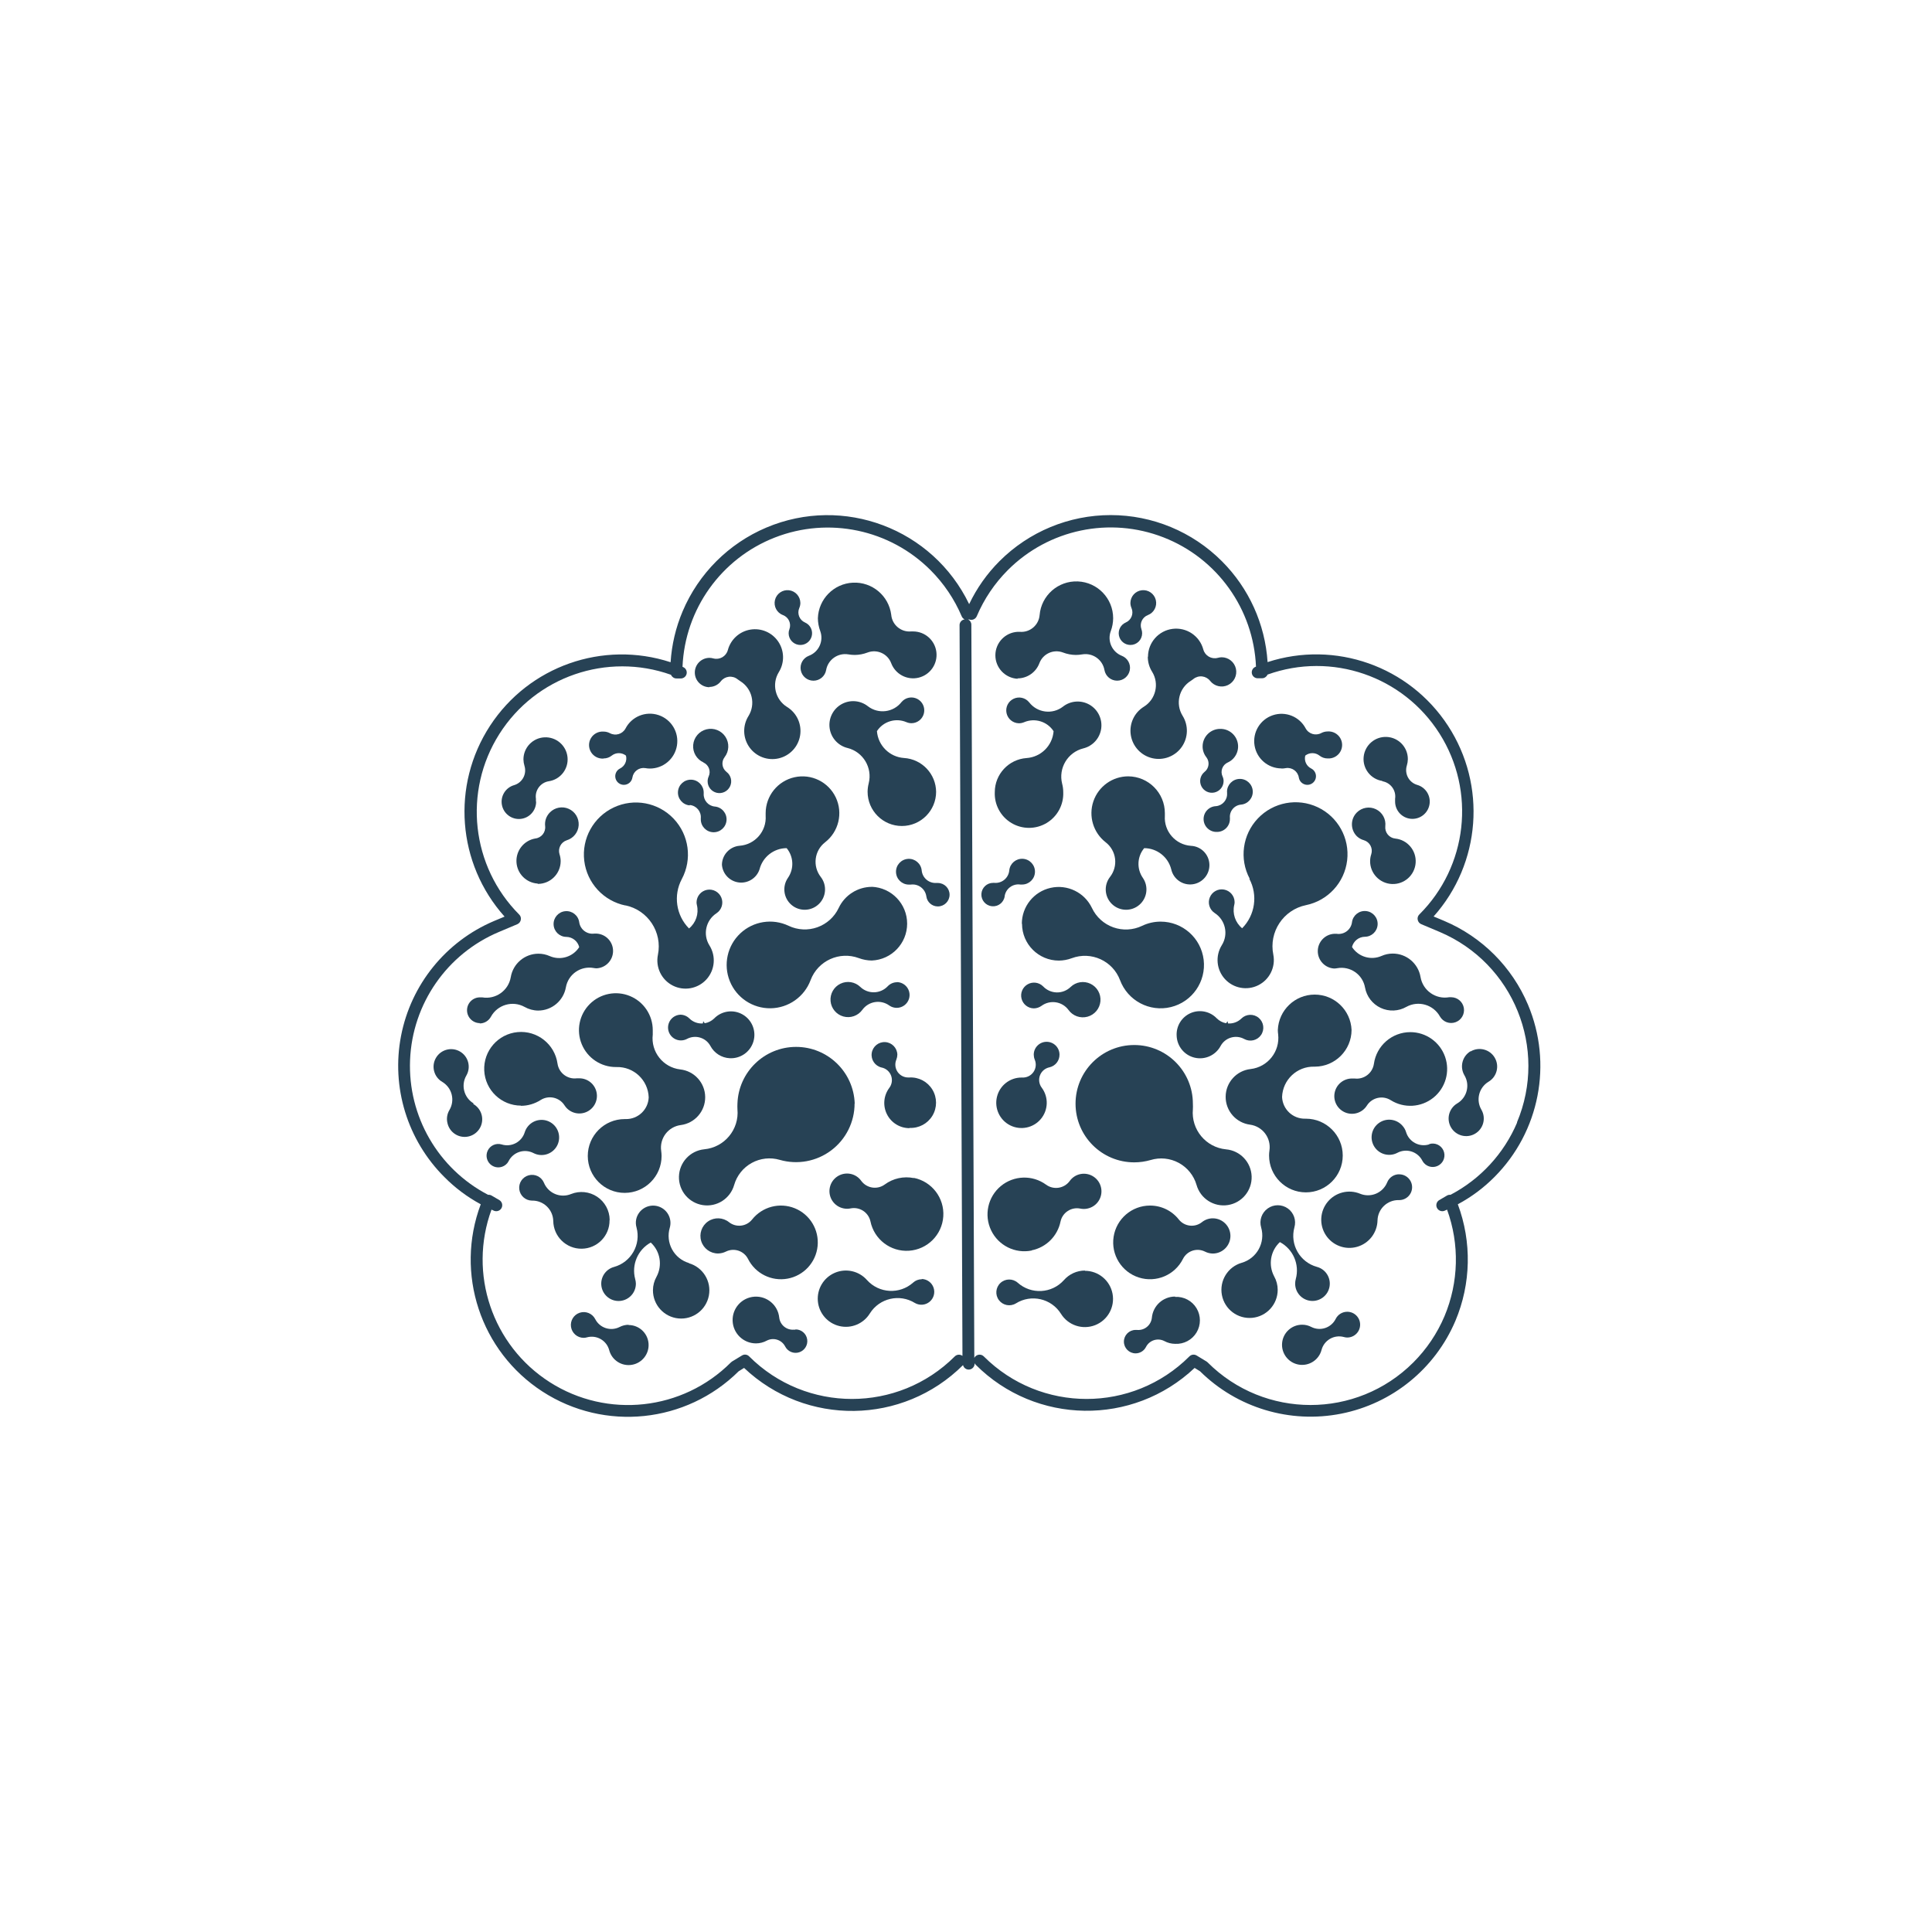
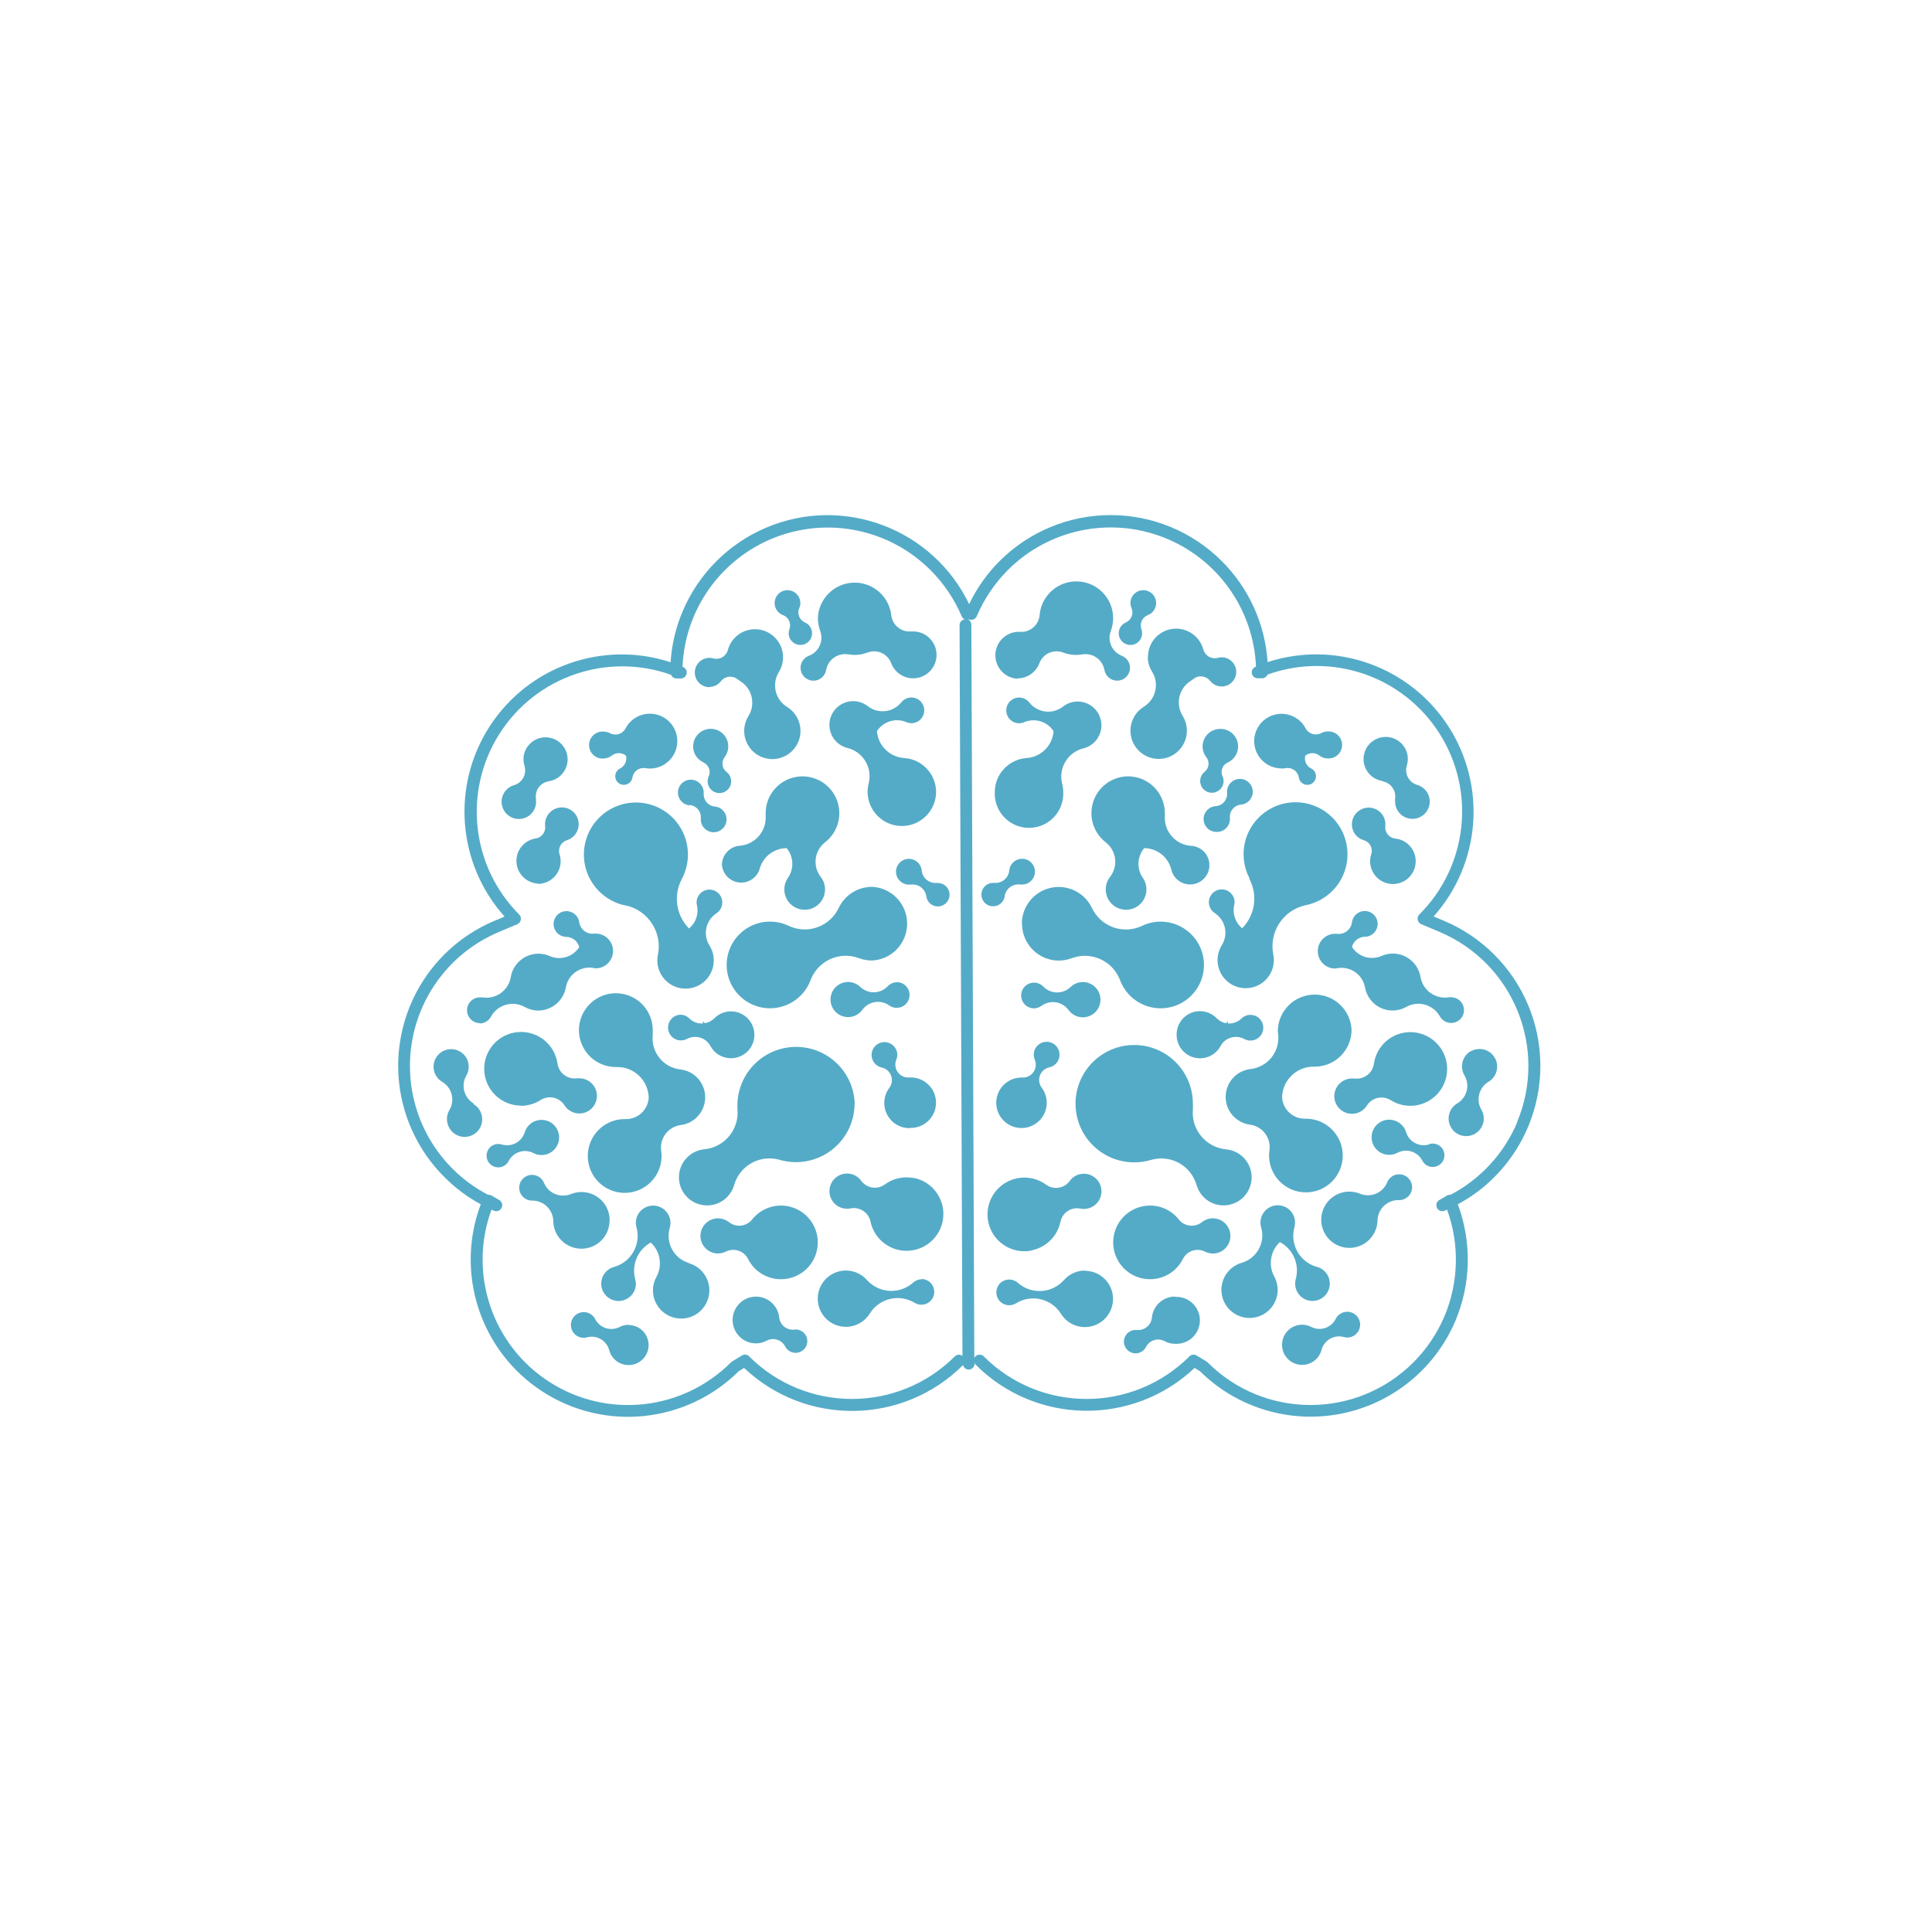
<svg xmlns="http://www.w3.org/2000/svg" id="Layer_1" data-name="Layer 1" viewBox="0 0 300 300">
  <defs>
-     <style>.cls-1{fill:#274255;}</style>
+     <style>.cls-1{fill:#54abc7;}</style>
  </defs>
  <path class="cls-1" d="M237.26,156a24.47,24.47,0,0,0-13-13l-1.65-.69a24.43,24.43,0,0,0-25.78-39.5,24.36,24.36,0,0,0-7.1-15.67,24.4,24.4,0,0,0-34.53,0,24.1,24.1,0,0,0-4.71,6.67A24.41,24.41,0,0,0,119,81.92a24.47,24.47,0,0,0-13,13,24.25,24.25,0,0,0-1.87,7.91,24.42,24.42,0,0,0-25.78,39.5l-1.65.69A24.41,24.41,0,0,0,69,182.77,23.88,23.88,0,0,0,74.65,187a24.42,24.42,0,0,0,40.05,25.93l.84-.52a24.4,24.4,0,0,0,34-.44.91.91,0,0,0,.88.7h0a.93.93,0,0,0,.92-.93v-.07a.91.91,0,0,0,.16.24,24.39,24.39,0,0,0,34,.5l.84.52A24.43,24.43,0,0,0,226,205.09a24.52,24.52,0,0,0,.37-18.09,23.88,23.88,0,0,0,5.68-4.23A24.44,24.44,0,0,0,237.26,156ZM149,97l.45,113.54a.91.91,0,0,0-1.19.08,22.59,22.59,0,0,1-31.93,0,.89.89,0,0,0-1.12-.14l-1.55.94a.75.75,0,0,0-.17.14,22.58,22.58,0,0,1-37.17-23.73l.42.19a.93.93,0,0,0,.83-1.65l-1.23-.72a.89.89,0,0,0-.55-.12,22.57,22.57,0,0,1,1.67-40.81l2.87-1.21a.92.92,0,0,0,.54-.68.89.89,0,0,0-.25-.82,22.59,22.59,0,0,1,23.57-37.23.77.77,0,0,0,.22.31.88.88,0,0,0,.68.26l.68,0a.92.92,0,0,0,.32-1.76l-.11-.05a22.57,22.57,0,0,1,38.52-15,22.68,22.68,0,0,1,4.84,7.18.92.92,0,0,0,.45.46A.91.91,0,0,0,149,97Zm86.58,77.3a22.65,22.65,0,0,1-10.35,11.23.89.89,0,0,0-.55.12l-1.23.72a.93.93,0,0,0,.83,1.65l.42-.19a22.69,22.69,0,0,1-.4,16.55,22.68,22.68,0,0,1-4.84,7.18,22.59,22.59,0,0,1-31.93,0,.75.75,0,0,0-.17-.14l-1.55-.94a.91.91,0,0,0-1.12.14,22.59,22.59,0,0,1-31.93,0,.92.92,0,0,0-1.3,0,.81.81,0,0,0-.17.24L150.83,97a.88.88,0,0,0-.52-.81l.19,0a.92.92,0,0,0,1.17-.5,22.68,22.68,0,0,1,4.84-7.18,22.58,22.58,0,0,1,38.52,15l-.11.05a.92.92,0,0,0,.32,1.76l.68,0a.88.88,0,0,0,.68-.26.77.77,0,0,0,.22-.31A22.58,22.58,0,0,1,220.39,142a.89.89,0,0,0-.25.82.92.92,0,0,0,.54.68l2.87,1.21a22.6,22.6,0,0,1,12,29.58Z" />
  <path class="cls-1" d="M228.35,163.23a2.74,2.74,0,0,0-.95,3.75,3.18,3.18,0,0,1-1.11,4.35,2.73,2.73,0,1,0,3.75,1,3.19,3.19,0,0,1,1.1-4.36,2.73,2.73,0,1,0-2.79-4.7Z" />
  <path class="cls-1" d="M221.92,177.7a2.86,2.86,0,0,1-3.58-1.89,2.54,2.54,0,0,0-.52-.95A2.73,2.73,0,1,0,217,179h0a2.85,2.85,0,0,1,3.86,1.23h0a2.26,2.26,0,0,0,.23.34,1.82,1.82,0,1,0,.85-2.92Z" />
  <path class="cls-1" d="M156,139.17h0a2.15,2.15,0,0,1,2.43-1.82h0a2.85,2.85,0,0,0,.29,0,2,2,0,1,0-2-2.2h0a2.14,2.14,0,0,1-2.33,1.94h0l-.17,0a1.82,1.82,0,1,0,1.79,2.07Z" />
  <path class="cls-1" d="M185.8,184l0,0a4.36,4.36,0,1,0,4.58-5.53l0,0a5.72,5.72,0,0,1-5.15-6.22h0a8.31,8.31,0,0,0,0-.87,9.11,9.11,0,1,0-9.1,9.11,9.21,9.21,0,0,0,2.53-.36h0A5.7,5.7,0,0,1,185.8,184Z" />
  <path class="cls-1" d="M158.7,143.44a5.72,5.72,0,0,0,5.72,5.72,5.84,5.84,0,0,0,2-.37h0a5.83,5.83,0,0,1,7.5,3.41h0a6.73,6.73,0,1,0,6.3-9.09,6.63,6.63,0,0,0-2.89.66h0a5.83,5.83,0,0,1-7.77-2.77h0a5.72,5.72,0,0,0-10.89,2.45Z" />
  <path class="cls-1" d="M160.2,194.15a5.73,5.73,0,0,0,4.48-4.48,2.61,2.61,0,0,1,3.07-2,2.67,2.67,0,0,0,1.09,0,2.73,2.73,0,1,0-1.08-5.36,2.69,2.69,0,0,0-1.66,1.08h0a2.63,2.63,0,0,1-3.66.57h0a5.72,5.72,0,1,0-2.24,10.22Z" />
  <path class="cls-1" d="M168.46,197.29a4.36,4.36,0,0,0-3.26,1.49v0a5.08,5.08,0,0,1-7.17.4h0a2,2,0,1,0-.28,3.21h0a5.08,5.08,0,0,1,7,1.62v0a4.37,4.37,0,1,0,3.71-6.68Z" />
  <path class="cls-1" d="M194,136.47h0a6.54,6.54,0,0,1-1.12,7.67,3.62,3.62,0,0,1-1.23-3.61h0a1.76,1.76,0,0,0,.06-.46,2,2,0,1,0-3.1,1.7h0a3.64,3.64,0,0,1,1.11,5h0a4.37,4.37,0,1,0,8,1.47,6.52,6.52,0,0,1,5.07-7.69,8.07,8.07,0,1,0-8.74-4.11Z" />
  <path class="cls-1" d="M219,160.27a5.71,5.71,0,0,0-5.66,4.92h0a2.69,2.69,0,0,1-3,2.28h0c-.13,0-.26,0-.39,0a2.74,2.74,0,1,0,2.3,4.2h0a2.69,2.69,0,0,1,3.71-.83h0A5.72,5.72,0,1,0,219,160.27Z" />
  <path class="cls-1" d="M209.87,159.93a5.73,5.73,0,0,0-11.45,0,5.06,5.06,0,0,0,.05.68h0A4.87,4.87,0,0,1,194.2,166l0,0a4.35,4.35,0,0,0-.08,8.64l0,0a3.52,3.52,0,0,1,3,4h0a5.25,5.25,0,0,0-.06.79,5.72,5.72,0,1,0,5.72-5.72h-.11a3.52,3.52,0,0,1-3.59-3.37,4.88,4.88,0,0,1,5-4.71h.09A5.72,5.72,0,0,0,209.87,159.93Z" />
  <path class="cls-1" d="M175.2,120.55a5.72,5.72,0,0,0-3.51,10.24h0a3.82,3.82,0,0,1,.68,5.37h0a3.16,3.16,0,1,0,5.08.14h0a3.81,3.81,0,0,1,.22-4.6,4.35,4.35,0,0,1,4.2,3.29h0a3,3,0,1,0,3.06-3.65h0a4.37,4.37,0,0,1-4.05-4.66h0c0-.13,0-.26,0-.4A5.72,5.72,0,0,0,175.2,120.55Z" />
  <path class="cls-1" d="M182.46,201.33a3.62,3.62,0,0,0-3.6,3.3l0,0a2.12,2.12,0,0,1-2.33,1.88h0l-.19,0a1.82,1.82,0,1,0,0,3.64,1.81,1.81,0,0,0,1.61-1h0a2.11,2.11,0,0,1,2.85-.91v0a3.55,3.55,0,0,0,1.68.43,3.65,3.65,0,1,0,0-7.29Z" />
  <path class="cls-1" d="M201.21,198.6h0a2.77,2.77,0,0,0-.1.71,2.69,2.69,0,1,0,3.38-2.59h0a5,5,0,0,1-3.5-6.12h0a2.69,2.69,0,1,0-5.16,0h0a4.42,4.42,0,0,1-3,5.48h0a4.37,4.37,0,1,0,5.57,4.19,4.3,4.3,0,0,0-.55-2.08h0a4.42,4.42,0,0,1,.89-5.32A5,5,0,0,1,201.21,198.6Z" />
  <path class="cls-1" d="M191.06,191.91a2.74,2.74,0,0,0-2.74-2.73,2.7,2.7,0,0,0-1.69.6h0a2.56,2.56,0,0,1-3.58-.41h0a5.66,5.66,0,0,0-4.48-2.17,5.72,5.72,0,1,0,5.12,8.28h0a2.55,2.55,0,0,1,3.42-1.13h0a2.78,2.78,0,0,0,1.22.3A2.74,2.74,0,0,0,191.06,191.91Z" />
  <path class="cls-1" d="M207.55,145h0a2.45,2.45,0,0,0-.39,0,2.7,2.7,0,0,0,0,5.39,2.63,2.63,0,0,0,.49-.05h0a3.71,3.71,0,0,1,4.31,3v0a4.34,4.34,0,0,0,6.43,3l0,0a3.84,3.84,0,0,1,5.21,1.51h0a2,2,0,1,0,1.76-3,1.86,1.86,0,0,0-.34,0h0a3.84,3.84,0,0,1-4.44-3.13v0a4.37,4.37,0,0,0-4.31-3.65,4.29,4.29,0,0,0-1.75.37h0a3.69,3.69,0,0,1-4.58-1.39,2.09,2.09,0,0,1,2-1.59h0a2,2,0,1,0-2-2.28h0A2.09,2.09,0,0,1,207.55,145Z" />
  <path class="cls-1" d="M154.47,123a5.32,5.32,0,1,0,10.63,0,5.09,5.09,0,0,0-.17-1.3h0a4.52,4.52,0,0,1,3.28-5.49h0a3.69,3.69,0,1,0-3.16-6.48v0a3.74,3.74,0,0,1-5.24-.67h0a2,2,0,1,0-1.59,3.25,2.06,2.06,0,0,0,.79-.16h0a3.72,3.72,0,0,1,4.59,1.39,4.52,4.52,0,0,1-4.19,4.17h0A5.31,5.31,0,0,0,154.47,123Z" />
  <path class="cls-1" d="M165.92,156.83h0a2.74,2.74,0,1,0,.32-3.57h0a3,3,0,0,1-4.26-.09h0a2,2,0,1,0-1.46,3.41,2.07,2.07,0,0,0,1.2-.39h0A3,3,0,0,1,165.92,156.83Z" />
  <path class="cls-1" d="M190.54,123a1.1,1.1,0,0,0,0,.18h0a1.89,1.89,0,0,1-1.73,2h0a2,2,0,0,0,.17,4,2,2,0,0,0,2-2c0-.06,0-.12,0-.18h0a1.9,1.9,0,0,1,1.73-2.06h0a2,2,0,1,0-2.18-2Z" />
  <path class="cls-1" d="M178.23,102a4.34,4.34,0,0,0,.67,2.31h0a3.94,3.94,0,0,1-1.27,5.42h0a4.38,4.38,0,1,0,6,1.41h0a3.94,3.94,0,0,1,1.28-5.42h0c.15-.09.28-.2.42-.3v0a1.83,1.83,0,0,1,2.58.31h0a2.27,2.27,0,1,0,1.79-3.67,2.42,2.42,0,0,0-.6.09h0a1.84,1.84,0,0,1-2.25-1.3v0a4.37,4.37,0,0,0-8.59,1.11Z" />
  <path class="cls-1" d="M211.79,130.47h0a1.72,1.72,0,0,1,1.14,2.17h0a3.43,3.43,0,0,0-.18,1.07,3.54,3.54,0,1,0,3.9-3.5l0,0a1.73,1.73,0,0,1-1.54-1.91h0a2.6,2.6,0,0,0-4.42-2.14,2.61,2.61,0,0,0,0,3.69A2.58,2.58,0,0,0,211.79,130.47Z" />
  <path class="cls-1" d="M175.53,100.15a1.81,1.81,0,0,0,1.82-1.82,1.9,1.9,0,0,0-.11-.63h0a1.72,1.72,0,0,1,1-2.19h0a2,2,0,1,0-2.71-1.89,2,2,0,0,0,.17.8h0a1.71,1.71,0,0,1-.89,2.24h0a1.82,1.82,0,0,0,.72,3.49Z" />
  <path class="cls-1" d="M158,105.34a3.64,3.64,0,0,0,3.4-2.37h0a2.84,2.84,0,0,1,3.66-1.65h0a5.68,5.68,0,0,0,2,.38,6.25,6.25,0,0,0,1-.09h0a3,3,0,0,1,3.44,2.44h0a2,2,0,1,0,2.69-2.22h0A3,3,0,0,1,172.48,98h0a5.89,5.89,0,0,0,.37-2,5.72,5.72,0,0,0-11.42-.48h0a2.85,2.85,0,0,1-3.08,2.59l0,0c-.11,0-.22,0-.33,0a3.65,3.65,0,0,0,0,7.29Z" />
  <path class="cls-1" d="M189.47,113.18a2.73,2.73,0,0,0-2.73,2.73,2.68,2.68,0,0,0,.59,1.68h0a1.63,1.63,0,0,1-.3,2.28h0A1.82,1.82,0,1,0,190,121.3a1.72,1.72,0,0,0-.17-.75h0a1.62,1.62,0,0,1,.81-2.15h0a2.73,2.73,0,0,0-1.12-5.22Z" />
  <path class="cls-1" d="M217.27,182.34a2,2,0,0,0-1.87,1.26h0a3.22,3.22,0,0,1-4.21,1.76h0a4.37,4.37,0,1,0,2.71,4.14v0a3.24,3.24,0,0,1,3.32-3.15h.05a2,2,0,0,0,0-4Z" />
  <path class="cls-1" d="M209.19,203.69a2,2,0,0,0-1.79,1.12h0a2.81,2.81,0,0,1-3.78,1.24v0a3,3,0,0,0-1.41-.35,3.12,3.12,0,1,0,3,3.91v0a2.82,2.82,0,0,1,3.46-2h0a1.89,1.89,0,0,0,.53.08,2,2,0,0,0,0-4Z" />
  <path class="cls-1" d="M164.52,163.77a2,2,0,1,0-4,0,2.14,2.14,0,0,0,.15.76h0a2,2,0,0,1-1.94,2.79h-.1a3.92,3.92,0,1,0,3.14,1.59l0,0a2,2,0,0,1,1.2-3.18h0A2,2,0,0,0,164.52,163.77Z" />
  <path class="cls-1" d="M199,119.34a3.82,3.82,0,0,0,.68-.07l0,0a1.76,1.76,0,0,1,2,1.46h0a1.34,1.34,0,1,0,1.92-1.4h0a1.75,1.75,0,0,1-.92-2,1.79,1.79,0,0,1,2.21,0h0a2,2,0,0,0,1.27.44,2.1,2.1,0,1,0,0-4.19,2.16,2.16,0,0,0-1,.25h0a1.79,1.79,0,0,1-2.42-.73v0a4.24,4.24,0,1,0-3.75,6.22Z" />
  <path class="cls-1" d="M214.63,121.31h0a2.4,2.4,0,0,1,2,2.73h0a2.85,2.85,0,0,0,0,.41,2.69,2.69,0,1,0,3.44-2.57h0a2.39,2.39,0,0,1-1.62-3l0,0a3.66,3.66,0,0,0,.16-1,3.44,3.44,0,1,0-3.94,3.39Z" />
  <path class="cls-1" d="M182.71,160.86a3.63,3.63,0,0,0,6.83,1.55v0a2.7,2.7,0,0,1,3.67-1.07h0a2,2,0,1,0-.44-3.19h0a2.7,2.7,0,0,1-2.09.77l-.06-.35a2.62,2.62,0,0,1-.23.32,2.77,2.77,0,0,1-1.45-.76v0a3.62,3.62,0,0,0-6.23,2.71Z" />
  <path class="cls-1" d="M74.47,158.92a2,2,0,0,0,1.77-1.06h0a3.84,3.84,0,0,1,5.21-1.51v0a4.33,4.33,0,0,0,2.12.57,4.38,4.38,0,0,0,4.3-3.61v0a3.7,3.7,0,0,1,4.3-3h0a2.63,2.63,0,0,0,.49.05,2.7,2.7,0,0,0,0-5.39,2.33,2.33,0,0,0-.38,0h0a2.08,2.08,0,0,1-2.34-1.77h0a2,2,0,1,0-2,2.28h0a2.09,2.09,0,0,1,2,1.59,3.69,3.69,0,0,1-4.58,1.39h0a4.29,4.29,0,0,0-1.75-.37,4.36,4.36,0,0,0-4.3,3.65v0a3.84,3.84,0,0,1-4.44,3.13h0a2.09,2.09,0,0,0-.35,0,2,2,0,0,0,0,4Z" />
  <path class="cls-1" d="M143.14,198.64a2,2,0,0,0-1.35.52h0a5.08,5.08,0,0,1-7.17-.4v0a4.37,4.37,0,1,0,.45,5.19v0a5.09,5.09,0,0,1,7-1.62h0a2,2,0,1,0,1.07-3.73Z" />
  <path class="cls-1" d="M145.63,137.1l-.17,0h0a2.15,2.15,0,0,1-2.34-1.94h0a2,2,0,1,0-2,2.2,2.58,2.58,0,0,0,.29,0h0a2.15,2.15,0,0,1,2.43,1.82h0a1.8,1.8,0,0,0,1.79,1.57,1.82,1.82,0,1,0,0-3.64Z" />
  <path class="cls-1" d="M73.53,171.33A3.18,3.18,0,0,1,72.42,167a2.73,2.73,0,1,0-3.74,1,3.19,3.19,0,0,1,1.11,4.36,2.69,2.69,0,0,0-.3,2.07,2.73,2.73,0,1,0,4-3Z" />
  <path class="cls-1" d="M132.72,171.37a9.11,9.11,0,0,0-18.21,0,8.31,8.31,0,0,0,0,.87h0a5.71,5.71,0,0,1-5.15,6.22l0,0A4.37,4.37,0,1,0,114,184l0,0a5.7,5.7,0,0,1,7.07-3.9h0a9.1,9.1,0,0,0,11.63-8.75Z" />
  <path class="cls-1" d="M135.4,137.71a5.71,5.71,0,0,0-5.17,3.28h0a5.83,5.83,0,0,1-7.77,2.77h0a6.73,6.73,0,1,0,3.41,8.43h0a5.83,5.83,0,0,1,7.5-3.41h0a5.89,5.89,0,0,0,2,.37,5.73,5.73,0,0,0,0-11.45Z" />
  <path class="cls-1" d="M141.89,182.93a5.69,5.69,0,0,0-4.51,1h0a2.62,2.62,0,0,1-3.65-.57h0a2.69,2.69,0,0,0-1.66-1.08,2.73,2.73,0,0,0-1.08,5.36,2.67,2.67,0,0,0,1.09,0,2.63,2.63,0,0,1,3.08,2,5.72,5.72,0,1,0,6.74-6.74Z" />
  <path class="cls-1" d="M116.15,195.48h0a5.72,5.72,0,1,0,.63-6.11h0a2.56,2.56,0,0,1-3.58.41h0a2.73,2.73,0,1,0-1.7,4.86,2.86,2.86,0,0,0,1.23-.3h0A2.57,2.57,0,0,1,116.15,195.48Z" />
  <path class="cls-1" d="M105.7,174.7l0,0a4.35,4.35,0,0,0-.08-8.64l0,0a4.87,4.87,0,0,1-4.26-5.41h0c0-.22,0-.45,0-.68a5.73,5.73,0,1,0-5.72,5.72h.09a4.87,4.87,0,0,1,5,4.71,3.51,3.51,0,0,1-3.58,3.37H97a5.73,5.73,0,1,0,5.73,5.72,6.65,6.65,0,0,0-.06-.78h0A3.53,3.53,0,0,1,105.7,174.7Z" />
  <path class="cls-1" d="M125.6,101.83h0a2,2,0,1,0,2.68,2.22h0a3,3,0,0,1,3.44-2.44h0a6.25,6.25,0,0,0,1,.09,5.68,5.68,0,0,0,2-.38h0a2.84,2.84,0,0,1,3.66,1.65h0a3.64,3.64,0,1,0,3.4-4.92c-.11,0-.21,0-.32,0v0a2.84,2.84,0,0,1-3.07-2.59h0A5.72,5.72,0,0,0,127,96a5.89,5.89,0,0,0,.37,2h0A3,3,0,0,1,125.6,101.83Z" />
  <path class="cls-1" d="M97.1,140.58a6.52,6.52,0,0,1,5.06,7.69,4.38,4.38,0,1,0,8-1.47h0a3.65,3.65,0,0,1,1.11-5h0a2,2,0,1,0-3.11-1.7,1.76,1.76,0,0,0,.06.46h0a3.6,3.6,0,0,1-1.23,3.61,6.54,6.54,0,0,1-1.12-7.67h0a8.08,8.08,0,1,0-8.73,4.11Z" />
  <path class="cls-1" d="M80.87,171.71a5.7,5.7,0,0,0,3.08-.9h0a2.69,2.69,0,0,1,3.71.83h0a2.73,2.73,0,1,0,2.3-4.2c-.13,0-.26,0-.39,0h0a2.69,2.69,0,0,1-3-2.28h0a5.72,5.72,0,1,0-5.66,6.52Z" />
  <path class="cls-1" d="M107,196.13h0a4.41,4.41,0,0,1-3-5.48h0a2.69,2.69,0,0,0-4.74-2.36,2.63,2.63,0,0,0-.42,2.32h0a5,5,0,0,1-3.49,6.12h0a2.69,2.69,0,1,0,3.39,2.59,2.77,2.77,0,0,0-.11-.71h0a5,5,0,0,1,2.42-5.67,4.39,4.39,0,0,1,.89,5.32h0a4.3,4.3,0,0,0-.55,2.08,4.38,4.38,0,1,0,5.57-4.19Z" />
  <path class="cls-1" d="M94.67,189.41a4.37,4.37,0,0,0-6-4h0a3.22,3.22,0,0,1-4.21-1.76h0a2,2,0,1,0-1.87,2.78h0a3.24,3.24,0,0,1,3.32,3.15v0a4.37,4.37,0,0,0,8.74-.1Z" />
  <path class="cls-1" d="M109.43,158.89a2.62,2.62,0,0,1-.23-.32l-.06.35a2.7,2.7,0,0,1-2.09-.77h0a2,2,0,0,0-1.41-.59,2,2,0,1,0,1,3.78h0a2.7,2.7,0,0,1,3.67,1.07v0a3.6,3.6,0,0,0,3,1.91,3.64,3.64,0,1,0-2.42-6.17v0A2.77,2.77,0,0,1,109.43,158.89Z" />
  <path class="cls-1" d="M112.1,134.28a3,3,0,0,0,5.84.71h0a4.36,4.36,0,0,1,4.21-3.29,3.82,3.82,0,0,1,.21,4.6h0a3.16,3.16,0,1,0,5.08-.14h0a3.83,3.83,0,0,1,.68-5.37h0a5.72,5.72,0,1,0-9.23-4.52c0,.14,0,.27,0,.4h0a4.38,4.38,0,0,1-4.06,4.66h0A3,3,0,0,0,112.1,134.28Z" />
  <path class="cls-1" d="M145.36,123a5.32,5.32,0,0,0-5-5.3h0a4.53,4.53,0,0,1-4.19-4.17,3.72,3.72,0,0,1,4.59-1.39h0a2.06,2.06,0,0,0,.79.16A2,2,0,1,0,140,109h0a3.73,3.73,0,0,1-5.23.67v0a3.69,3.69,0,1,0-3.16,6.48h0a4.52,4.52,0,0,1,3.28,5.49h0a5.58,5.58,0,0,0-.17,1.3,5.32,5.32,0,1,0,10.64,0Z" />
  <path class="cls-1" d="M82.84,179.05h0a2.73,2.73,0,1,0-.84-4.18,2.69,2.69,0,0,0-.52.95,2.86,2.86,0,0,1-3.58,1.89,1.82,1.82,0,1,0,.86,2.92,2.17,2.17,0,0,0,.22-.34h0A2.86,2.86,0,0,1,82.84,179.05Z" />
  <path class="cls-1" d="M107.1,125h0a1.9,1.9,0,0,1,1.72,2.06h0c0,.06,0,.12,0,.18a2,2,0,1,0,2.18-2h0a1.9,1.9,0,0,1-1.73-2h0a1.1,1.1,0,0,0,0-.18,2,2,0,1,0-2.18,2Z" />
  <path class="cls-1" d="M83.52,137.25a3.54,3.54,0,0,0,3.54-3.54,3.43,3.43,0,0,0-.18-1.07h0A1.74,1.74,0,0,1,88,130.48h0a2.61,2.61,0,1,0-2.61-4.33,2.58,2.58,0,0,0-.74,2.14h0a1.73,1.73,0,0,1-1.53,1.91l0,0a3.53,3.53,0,0,0,.36,7Z" />
  <path class="cls-1" d="M93.72,117.77a2,2,0,0,0,1.27-.44h0a1.79,1.79,0,0,1,2.21,0,1.75,1.75,0,0,1-.92,2h0a1.34,1.34,0,1,0,1.92,1.4h0a1.75,1.75,0,0,1,2-1.46l0,0a3.92,3.92,0,0,0,.68.07,4.26,4.26,0,1,0-3.75-6.22v0a1.79,1.79,0,0,1-2.42.73h0a2.13,2.13,0,0,0-1-.25,2.1,2.1,0,1,0,0,4.19Z" />
  <path class="cls-1" d="M123.5,206.47l-.2,0h0A2.12,2.12,0,0,1,121,204.6v0a3.63,3.63,0,1,0-3.61,4,3.52,3.52,0,0,0,1.68-.43v0a2.11,2.11,0,0,1,2.85.91h0a1.82,1.82,0,1,0,1.62-2.65Z" />
  <path class="cls-1" d="M121.58,95.51h0a1.71,1.71,0,0,1,1,2.19h0a1.68,1.68,0,0,0-.12.63A1.82,1.82,0,1,0,125,96.66h0a1.71,1.71,0,0,1-.89-2.24h0a2,2,0,0,0,.17-.8,2,2,0,1,0-2.71,1.89Z" />
  <path class="cls-1" d="M110.15,106.67a2.26,2.26,0,0,0,1.79-.89h0a1.83,1.83,0,0,1,2.58-.31v0c.14.1.28.21.43.3h0a3.93,3.93,0,0,1,1.27,5.42h0a4.37,4.37,0,1,0,6-1.41h0a3.94,3.94,0,0,1-1.28-5.42h0a4.36,4.36,0,1,0-7.92-3.42v0a1.84,1.84,0,0,1-2.25,1.3h0a2.35,2.35,0,0,0-.6-.09,2.28,2.28,0,0,0,0,4.56Z" />
  <path class="cls-1" d="M109.23,118.4h0a1.63,1.63,0,0,1,.82,2.15h0a1.87,1.87,0,0,0-.17.75,1.83,1.83,0,1,0,2.93-1.44h0a1.64,1.64,0,0,1-.3-2.28h0a2.73,2.73,0,1,0-3.27.81Z" />
  <path class="cls-1" d="M97.61,205.71a3.07,3.07,0,0,0-1.41.35v0a2.81,2.81,0,0,1-3.78-1.24h0a2,2,0,1,0-1.8,2.92,1.89,1.89,0,0,0,.53-.08h0a2.81,2.81,0,0,1,3.45,2v0a3.11,3.11,0,1,0,3-3.91Z" />
  <path class="cls-1" d="M141.23,175.14a3.92,3.92,0,1,0,0-7.83h-.1a2,2,0,0,1-1.94-2.79h0a2.14,2.14,0,0,0,.15-.76,2,2,0,1,0-2.46,2h0a2,2,0,0,1,1.2,3.18l0,0a3.91,3.91,0,0,0,3.14,6.24Z" />
  <path class="cls-1" d="M139.3,152.52a2,2,0,0,0-1.46.63h0a3,3,0,0,1-4.26.09h0a2.73,2.73,0,1,0,.32,3.57h0a3,3,0,0,1,4.21-.66h0a2,2,0,1,0,1.19-3.65Z" />
  <path class="cls-1" d="M83.22,124.45a2.85,2.85,0,0,0,0-.41h0a2.4,2.4,0,0,1,2-2.73h0a3.43,3.43,0,1,0-3.94-3.39,3.66,3.66,0,0,0,.16,1l0,0a2.39,2.39,0,0,1-1.62,3h0a2.68,2.68,0,1,0,3.43,2.57Z" />
</svg>
